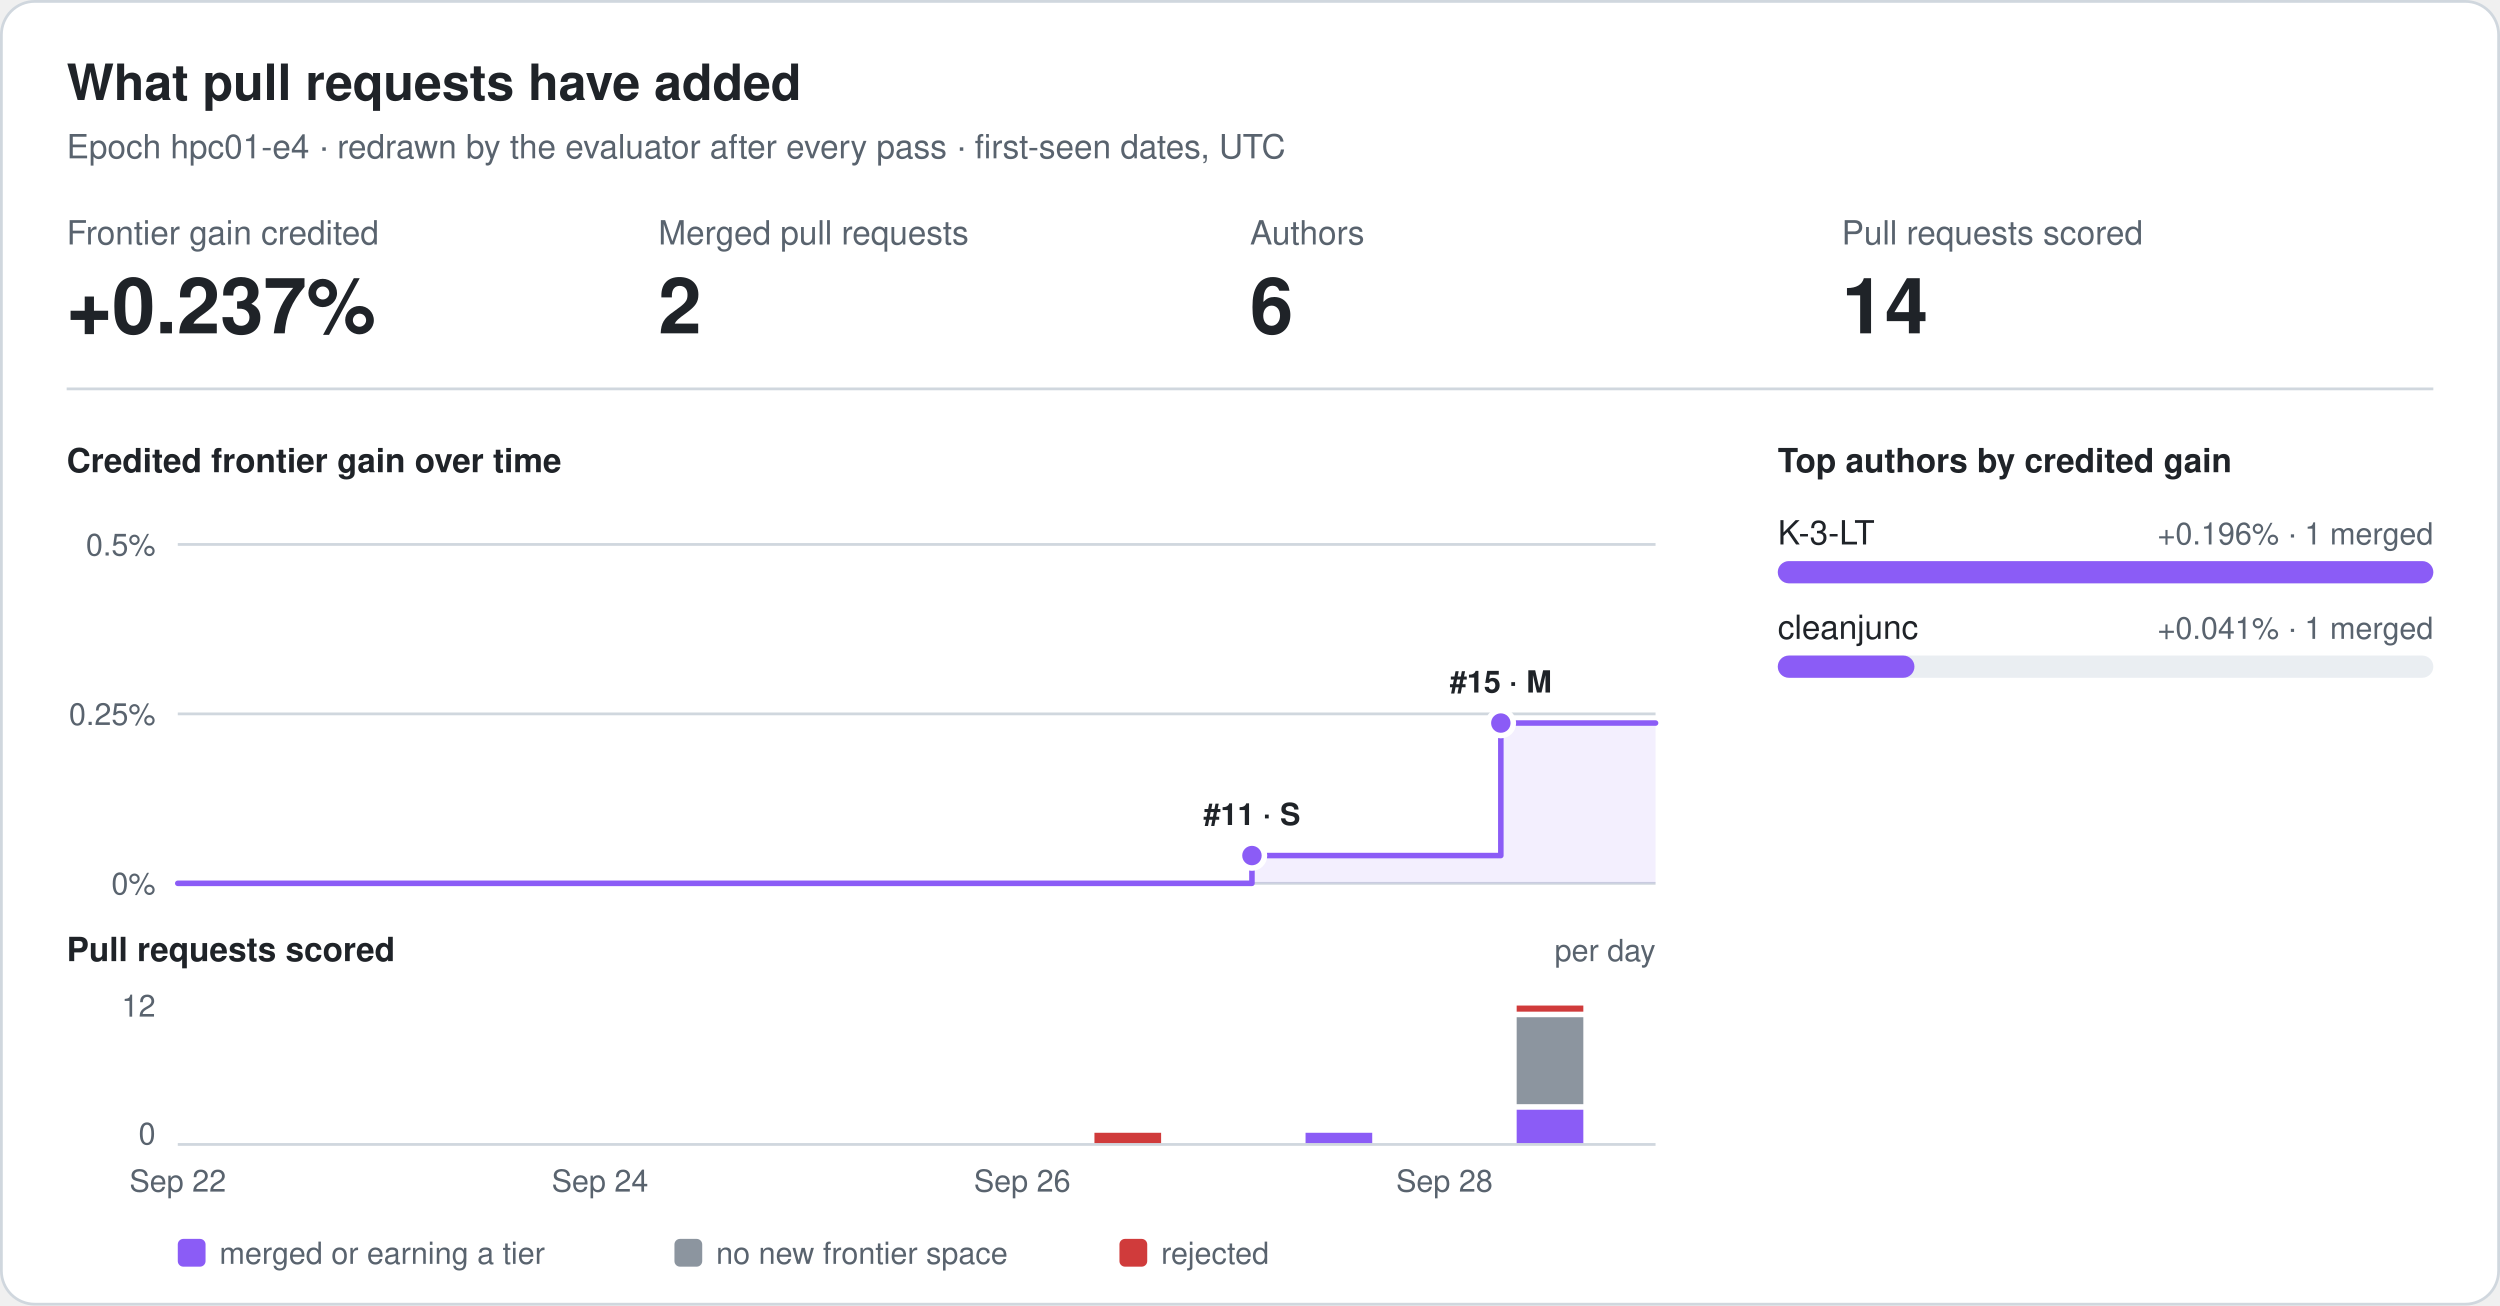
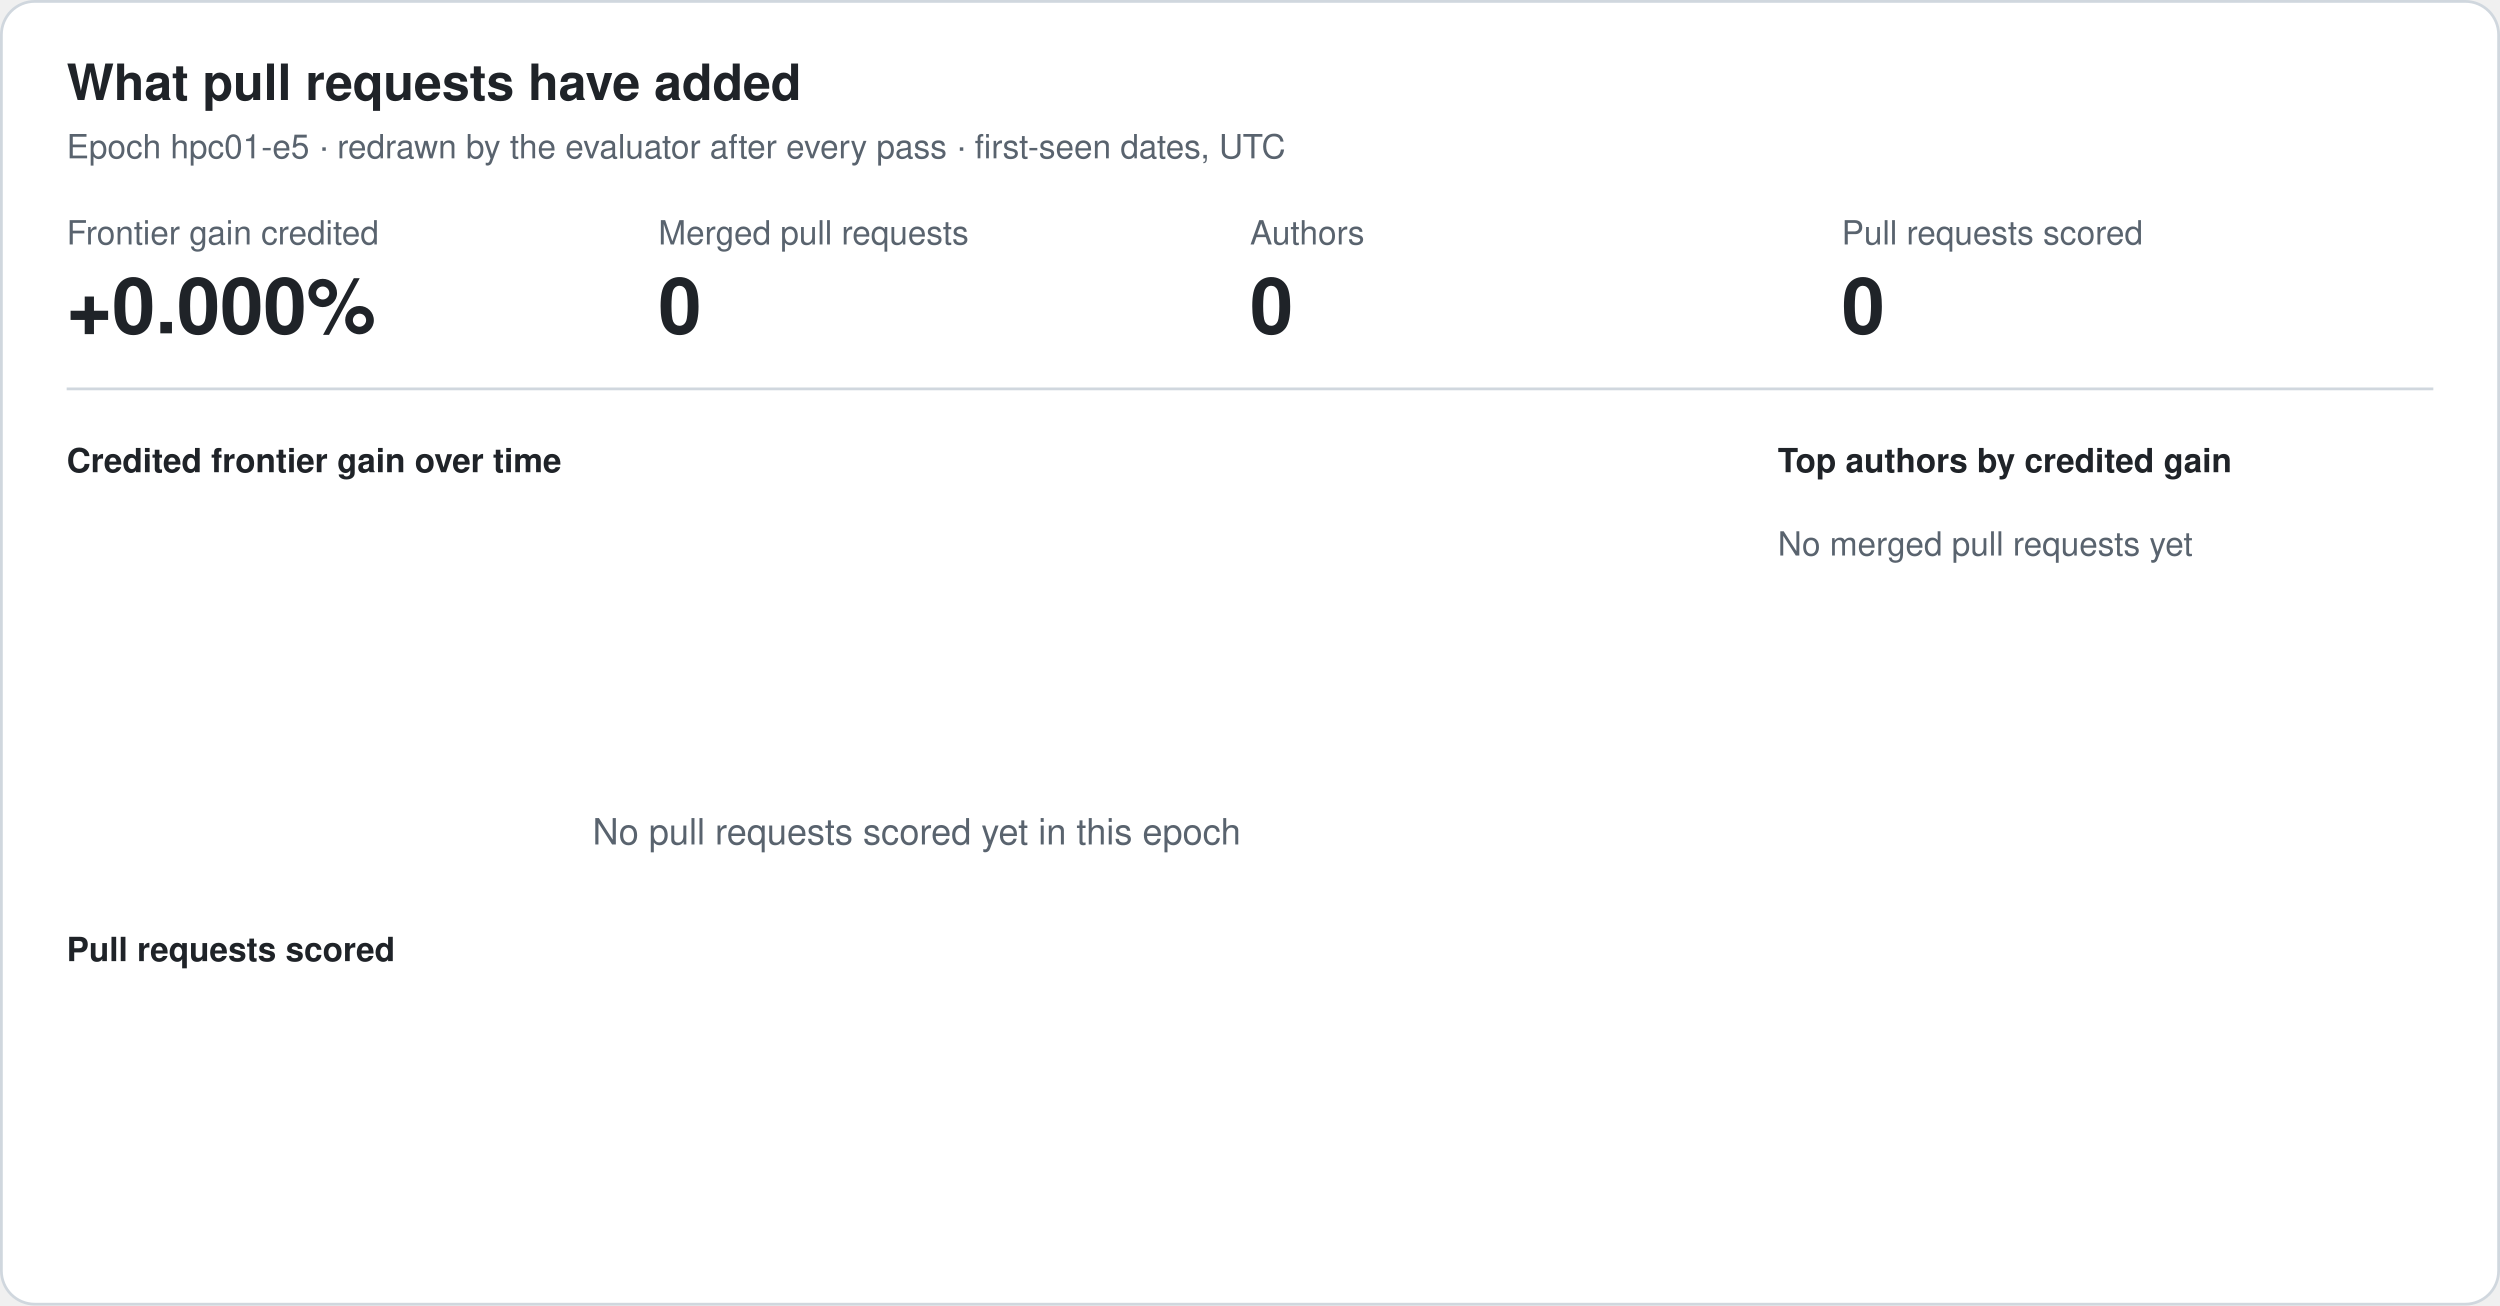
- <svg xmlns="http://www.w3.org/2000/svg" width="900" height="470" viewBox="0 0 900 470" font-family="-apple-system,BlinkMacSystemFont,'Segoe UI',Helvetica,Arial,sans-serif" role="img" aria-label="Frontier gain credited to merged pull requests: +0.237% from 2 merges, 14 pull requests scored">
+ <svg xmlns="http://www.w3.org/2000/svg" width="900" height="470" viewBox="0 0 900 470" font-family="-apple-system,BlinkMacSystemFont,'Segoe UI',Helvetica,Arial,sans-serif" role="img" aria-label="Frontier gain credited to merged pull requests: +0.000% from 0 merges, 0 pull requests scored">
  <style>
.bg{fill:#ffffff;stroke:#d0d7de}.t{fill:#1f2328}.m{fill:#59636e}.rule{stroke:#d0d7de}.ring{stroke:#ffffff}
.acc{fill:#8b5cf6}.accl{stroke:#8b5cf6}.wash{fill:#8b5cf6;fill-opacity:.1}.gry{fill:#8c959f}.rej{fill:#d03b3b}.track{fill:#eaeef2}.tk{stroke:#1f2328}
@media (prefers-color-scheme: dark){
.bg{fill:#0d1117;stroke:#30363d}.t{fill:#e6edf3}.m{fill:#9198a1}.rule{stroke:#30363d}.ring{stroke:#0d1117}
.acc{fill:#9a75f8}.accl{stroke:#9a75f8}.wash{fill:#9a75f8;fill-opacity:.14}.gry{fill:#9198a1}.rej{fill:#e5534b}.track{fill:#21262d}.tk{stroke:#e6edf3}}
</style>
  <rect class="bg" x="0.5" y="0.5" width="899" height="469" rx="12" />
  <text x="24.0" y="36.0" class="t" font-size="18" font-weight="600" text-anchor="start">What pull requests have added</text>
-   <text x="24.0" y="57.0" class="m" font-size="12" font-weight="400" text-anchor="start">Epoch hpc01-e4 · redrawn by the evaluator after every pass · first-seen dates, UTC</text>
+   <text x="24.0" y="57.0" class="m" font-size="12" font-weight="400" text-anchor="start">Epoch hpc01-e5 · redrawn by the evaluator after every pass · first-seen dates, UTC</text>
  <text x="24.0" y="88.0" class="m" font-size="12" font-weight="400" text-anchor="start">Frontier gain credited</text>
-   <text x="24.0" y="120.0" class="t" font-size="28" font-weight="600" text-anchor="start">+0.237%</text>
+   <text x="24.0" y="120.0" class="t" font-size="28" font-weight="600" text-anchor="start">+0.000%</text>
  <text x="237.0" y="88.0" class="m" font-size="12" font-weight="400" text-anchor="start">Merged pull requests</text>
-   <text x="237.0" y="120.0" class="t" font-size="28" font-weight="600" text-anchor="start">2</text>
+   <text x="237.0" y="120.0" class="t" font-size="28" font-weight="600" text-anchor="start">0</text>
  <text x="450.0" y="88.0" class="m" font-size="12" font-weight="400" text-anchor="start">Authors</text>
-   <text x="450.0" y="120.0" class="t" font-size="28" font-weight="600" text-anchor="start">6</text>
+   <text x="450.0" y="120.0" class="t" font-size="28" font-weight="600" text-anchor="start">0</text>
  <text x="663.0" y="88.0" class="m" font-size="12" font-weight="400" text-anchor="start">Pull requests scored</text>
-   <text x="663.0" y="120.0" class="t" font-size="28" font-weight="600" text-anchor="start">14</text>
+   <text x="663.0" y="120.0" class="t" font-size="28" font-weight="600" text-anchor="start">0</text>
  <line class="rule" x1="24" x2="876" y1="140" y2="140" stroke-width="1" />
  <text x="24.0" y="170.0" class="t" font-size="12" font-weight="600" text-anchor="start">Credited frontier gain over time</text>
  <text x="24.0" y="346.0" class="t" font-size="12" font-weight="600" text-anchor="start">Pull requests scored</text>
-   <line class="rule" x1="64" x2="596" y1="318.0" y2="318.0" stroke-width="1" />
-   <text x="56.0" y="322.0" class="m" font-size="11" font-weight="400" text-anchor="end">0%</text>
-   <line class="rule" x1="64" x2="596" y1="257.0" y2="257.0" stroke-width="1" />
-   <text x="56.0" y="261.0" class="m" font-size="11" font-weight="400" text-anchor="end">0.25%</text>
-   <line class="rule" x1="64" x2="596" y1="196.0" y2="196.0" stroke-width="1" />
-   <text x="56.0" y="200.0" class="m" font-size="11" font-weight="400" text-anchor="end">0.5%</text>
-   <polygon class="wash" points="64.0,318.0 450.7,318.0 450.7,308.0 540.3,308.0 540.3,260.3 596.0,260.3 596.0,318.0" />
-   <polyline class="accl" points="64.0,318.0 450.7,318.0 450.7,308.0 540.3,308.0 540.3,260.3 596.0,260.3" fill="none" stroke-width="2" stroke-linejoin="round" stroke-linecap="round" />
-   <circle class="acc ring" cx="450.7" cy="308.0" r="4.5" stroke-width="2" />
-   <circle class="acc ring" cx="540.3" cy="260.3" r="4.5" stroke-width="2" />
-   <text x="540.3" y="249.3" class="t" font-size="11" font-weight="600" text-anchor="middle">#15 · M</text>
-   <text x="450.7" y="297.0" class="t" font-size="11" font-weight="600" text-anchor="middle">#11 · S</text>
-   <rect class="rej" x="394.0" y="407.8" width="24.0" height="4.2" />
-   <rect class="acc" x="470.0" y="407.8" width="24.0" height="4.2" />
-   <rect class="acc" x="546.0" y="399.5" width="24.0" height="12.5" />
-   <rect class="gry" x="546.0" y="366.2" width="24.0" height="31.3" />
-   <rect class="rej" x="546.0" y="362.0" width="24.0" height="2.2" />
-   <line class="rule" x1="64" x2="596" y1="412" y2="412" stroke-width="1" />
-   <text x="56.0" y="366.0" class="m" font-size="11" font-weight="400" text-anchor="end">12</text>
-   <text x="56.0" y="412.0" class="m" font-size="11" font-weight="400" text-anchor="end">0</text>
-   <text x="596.0" y="346.0" class="m" font-size="11" font-weight="400" text-anchor="end">per day</text>
-   <text x="64.0" y="429.0" class="m" font-size="11" font-weight="400" text-anchor="middle">Sep 22</text>
-   <text x="216.0" y="429.0" class="m" font-size="11" font-weight="400" text-anchor="middle">Sep 24</text>
-   <text x="368.0" y="429.0" class="m" font-size="11" font-weight="400" text-anchor="middle">Sep 26</text>
-   <text x="520.0" y="429.0" class="m" font-size="11" font-weight="400" text-anchor="middle">Sep 28</text>
-   <rect class="acc" x="64" y="446" width="10" height="10" rx="2" />
-   <text x="79.0" y="455.0" class="m" font-size="11" font-weight="400" text-anchor="start">merged or earning a tier</text>
-   <rect class="gry" x="242.8" y="446" width="10" height="10" rx="2" />
-   <text x="257.8" y="455.0" class="m" font-size="11" font-weight="400" text-anchor="start">no new frontier space</text>
-   <rect class="rej" x="403.0" y="446" width="10" height="10" rx="2" />
-   <text x="418.0" y="455.0" class="m" font-size="11" font-weight="400" text-anchor="start">rejected</text>
+   <text x="330.0" y="304.0" class="m" font-size="13" font-weight="400" text-anchor="middle">No pull requests scored yet in this epoch</text>
  <text x="640.0" y="170.0" class="t" font-size="12" font-weight="600" text-anchor="start">Top authors by credited gain</text>
-   <text x="640.0" y="196.0" class="t" font-size="12" font-weight="400" text-anchor="start">K-3-LT</text>
-   <text x="876.0" y="196.0" class="m" font-size="11" font-weight="400" text-anchor="end">+0.196% · 1 merged</text>
-   <rect class="track" x="640" y="202" width="236" height="8" rx="4" />
-   <rect class="acc" x="640" y="202" width="236.0" height="8" rx="4" />
-   <text x="640.0" y="230.0" class="t" font-size="12" font-weight="400" text-anchor="start">cleanjunc</text>
-   <text x="876.0" y="230.0" class="m" font-size="11" font-weight="400" text-anchor="end">+0.041% · 1 merged</text>
-   <rect class="track" x="640" y="236" width="236" height="8" rx="4" />
-   <rect class="acc" x="640" y="236" width="49.2" height="8" rx="4" />
+   <text x="640.0" y="200.0" class="m" font-size="12" font-weight="400" text-anchor="start">No merged pull requests yet</text>
</svg>
